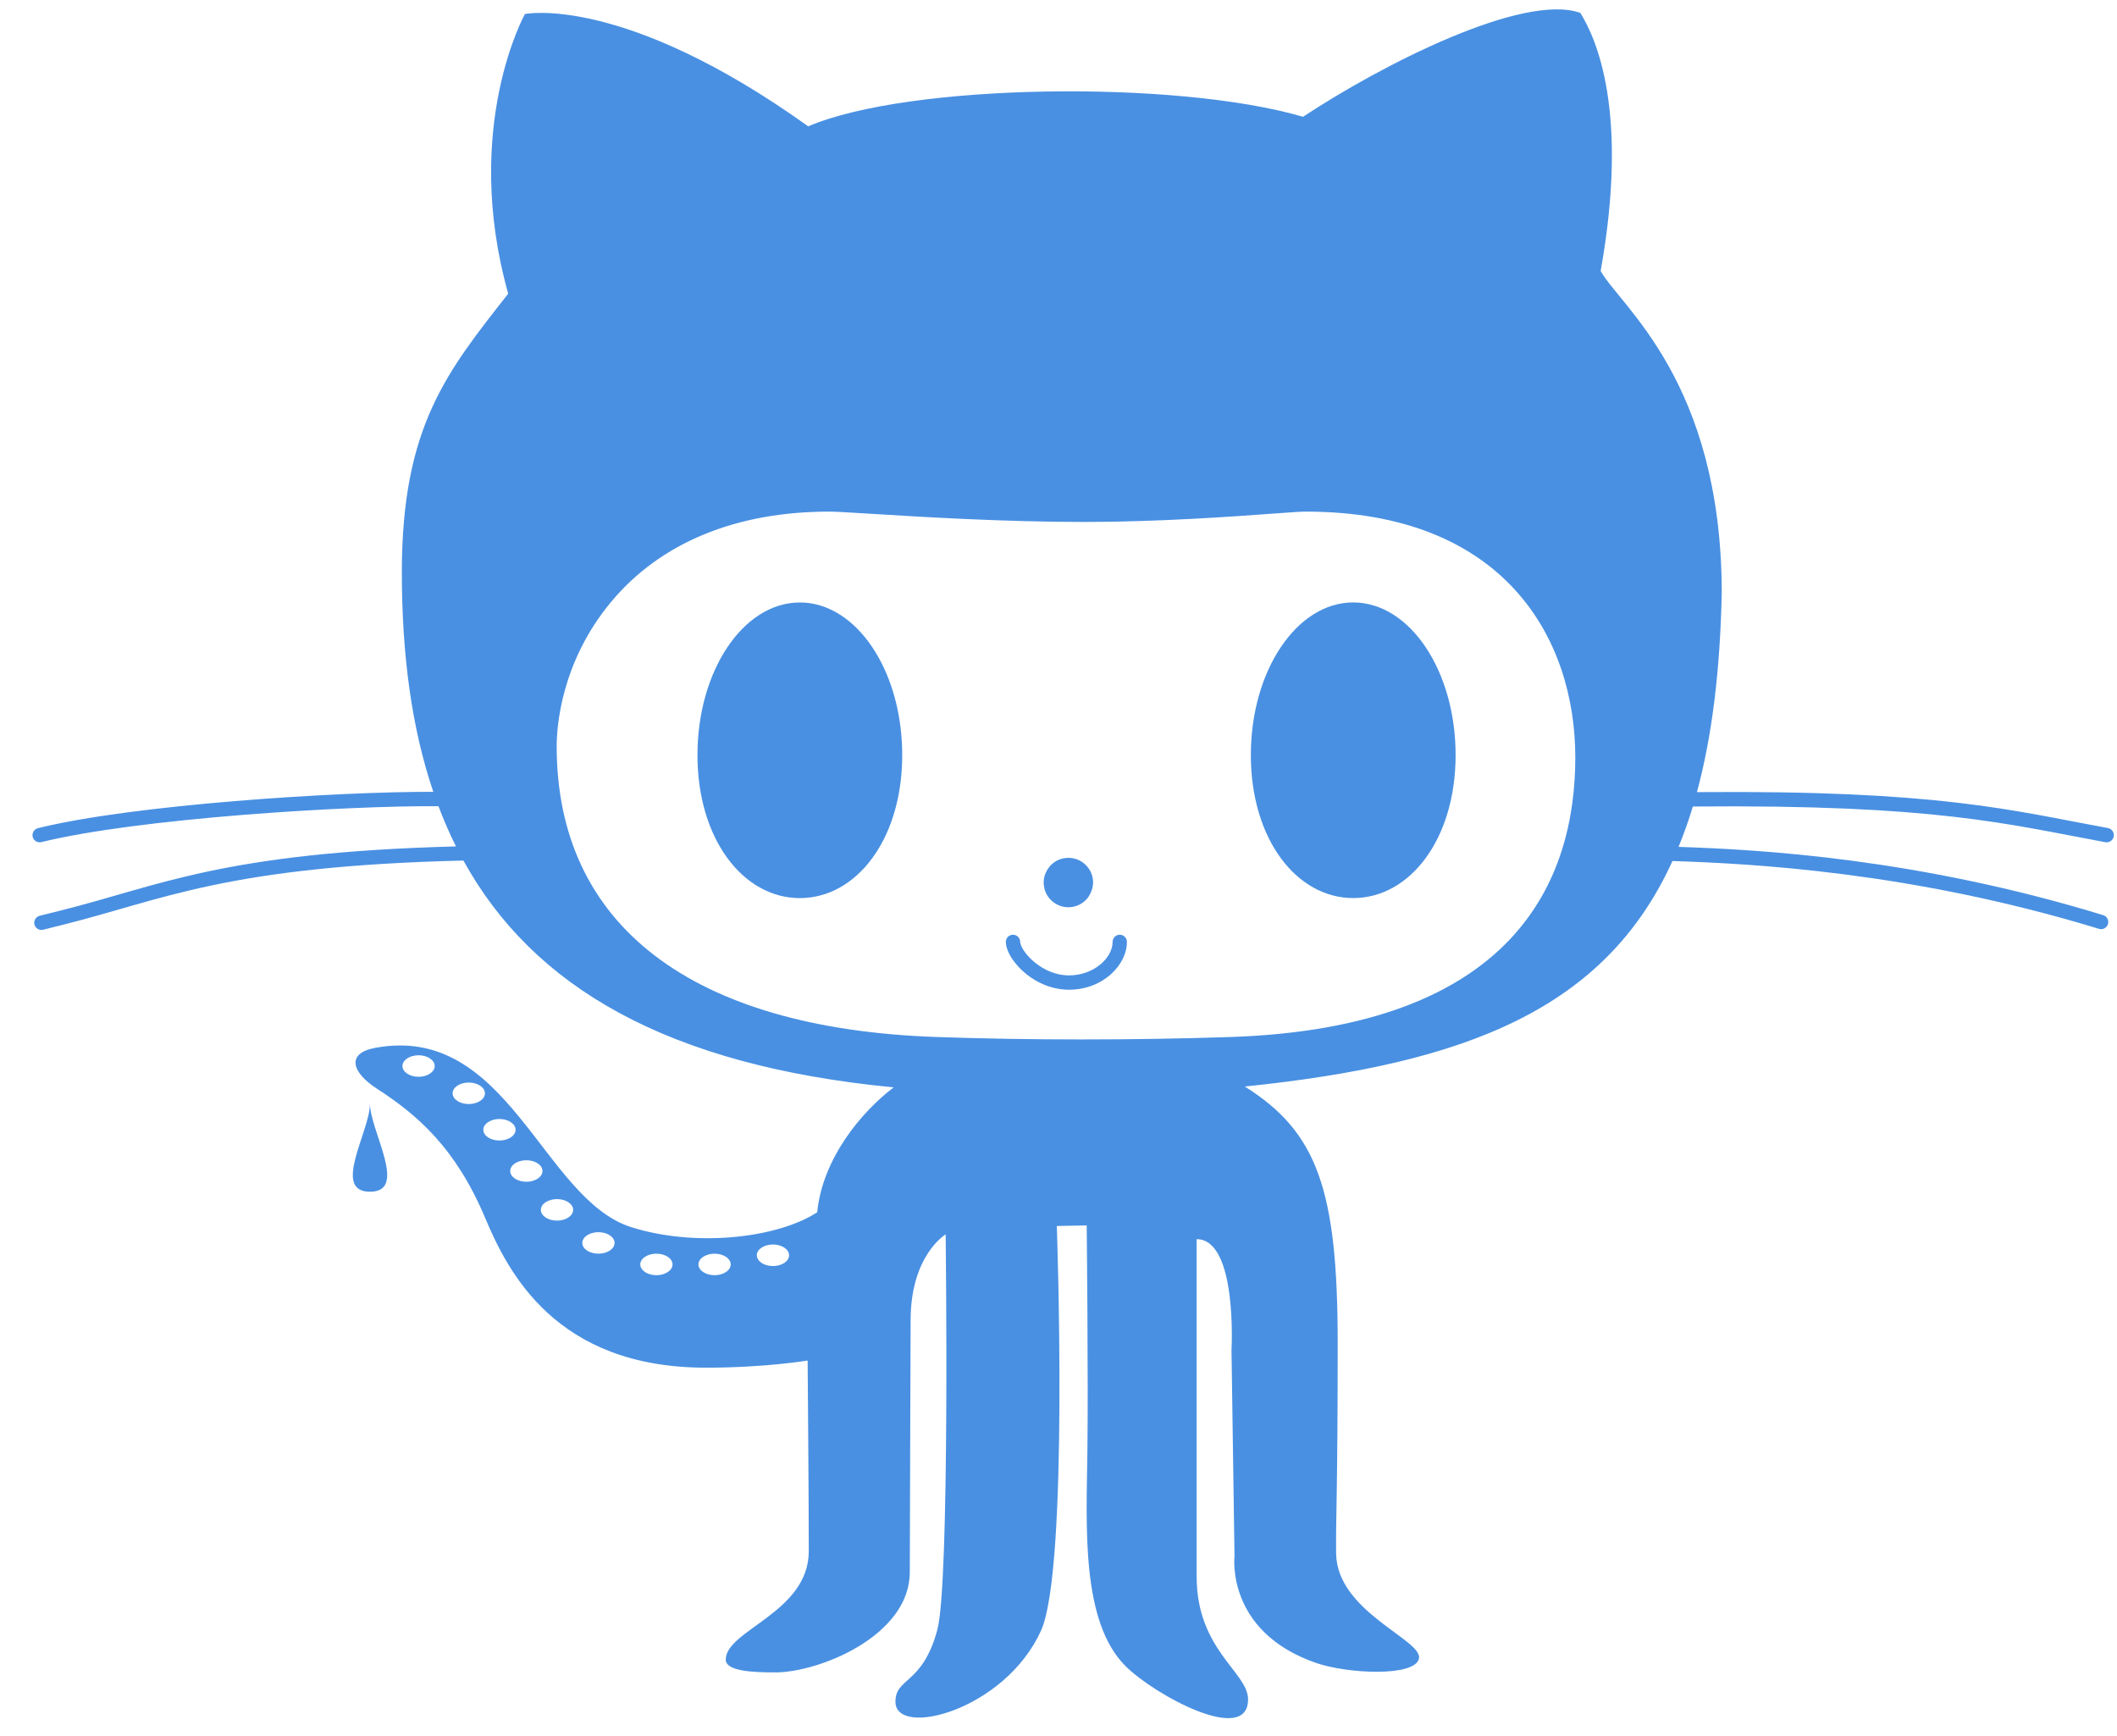
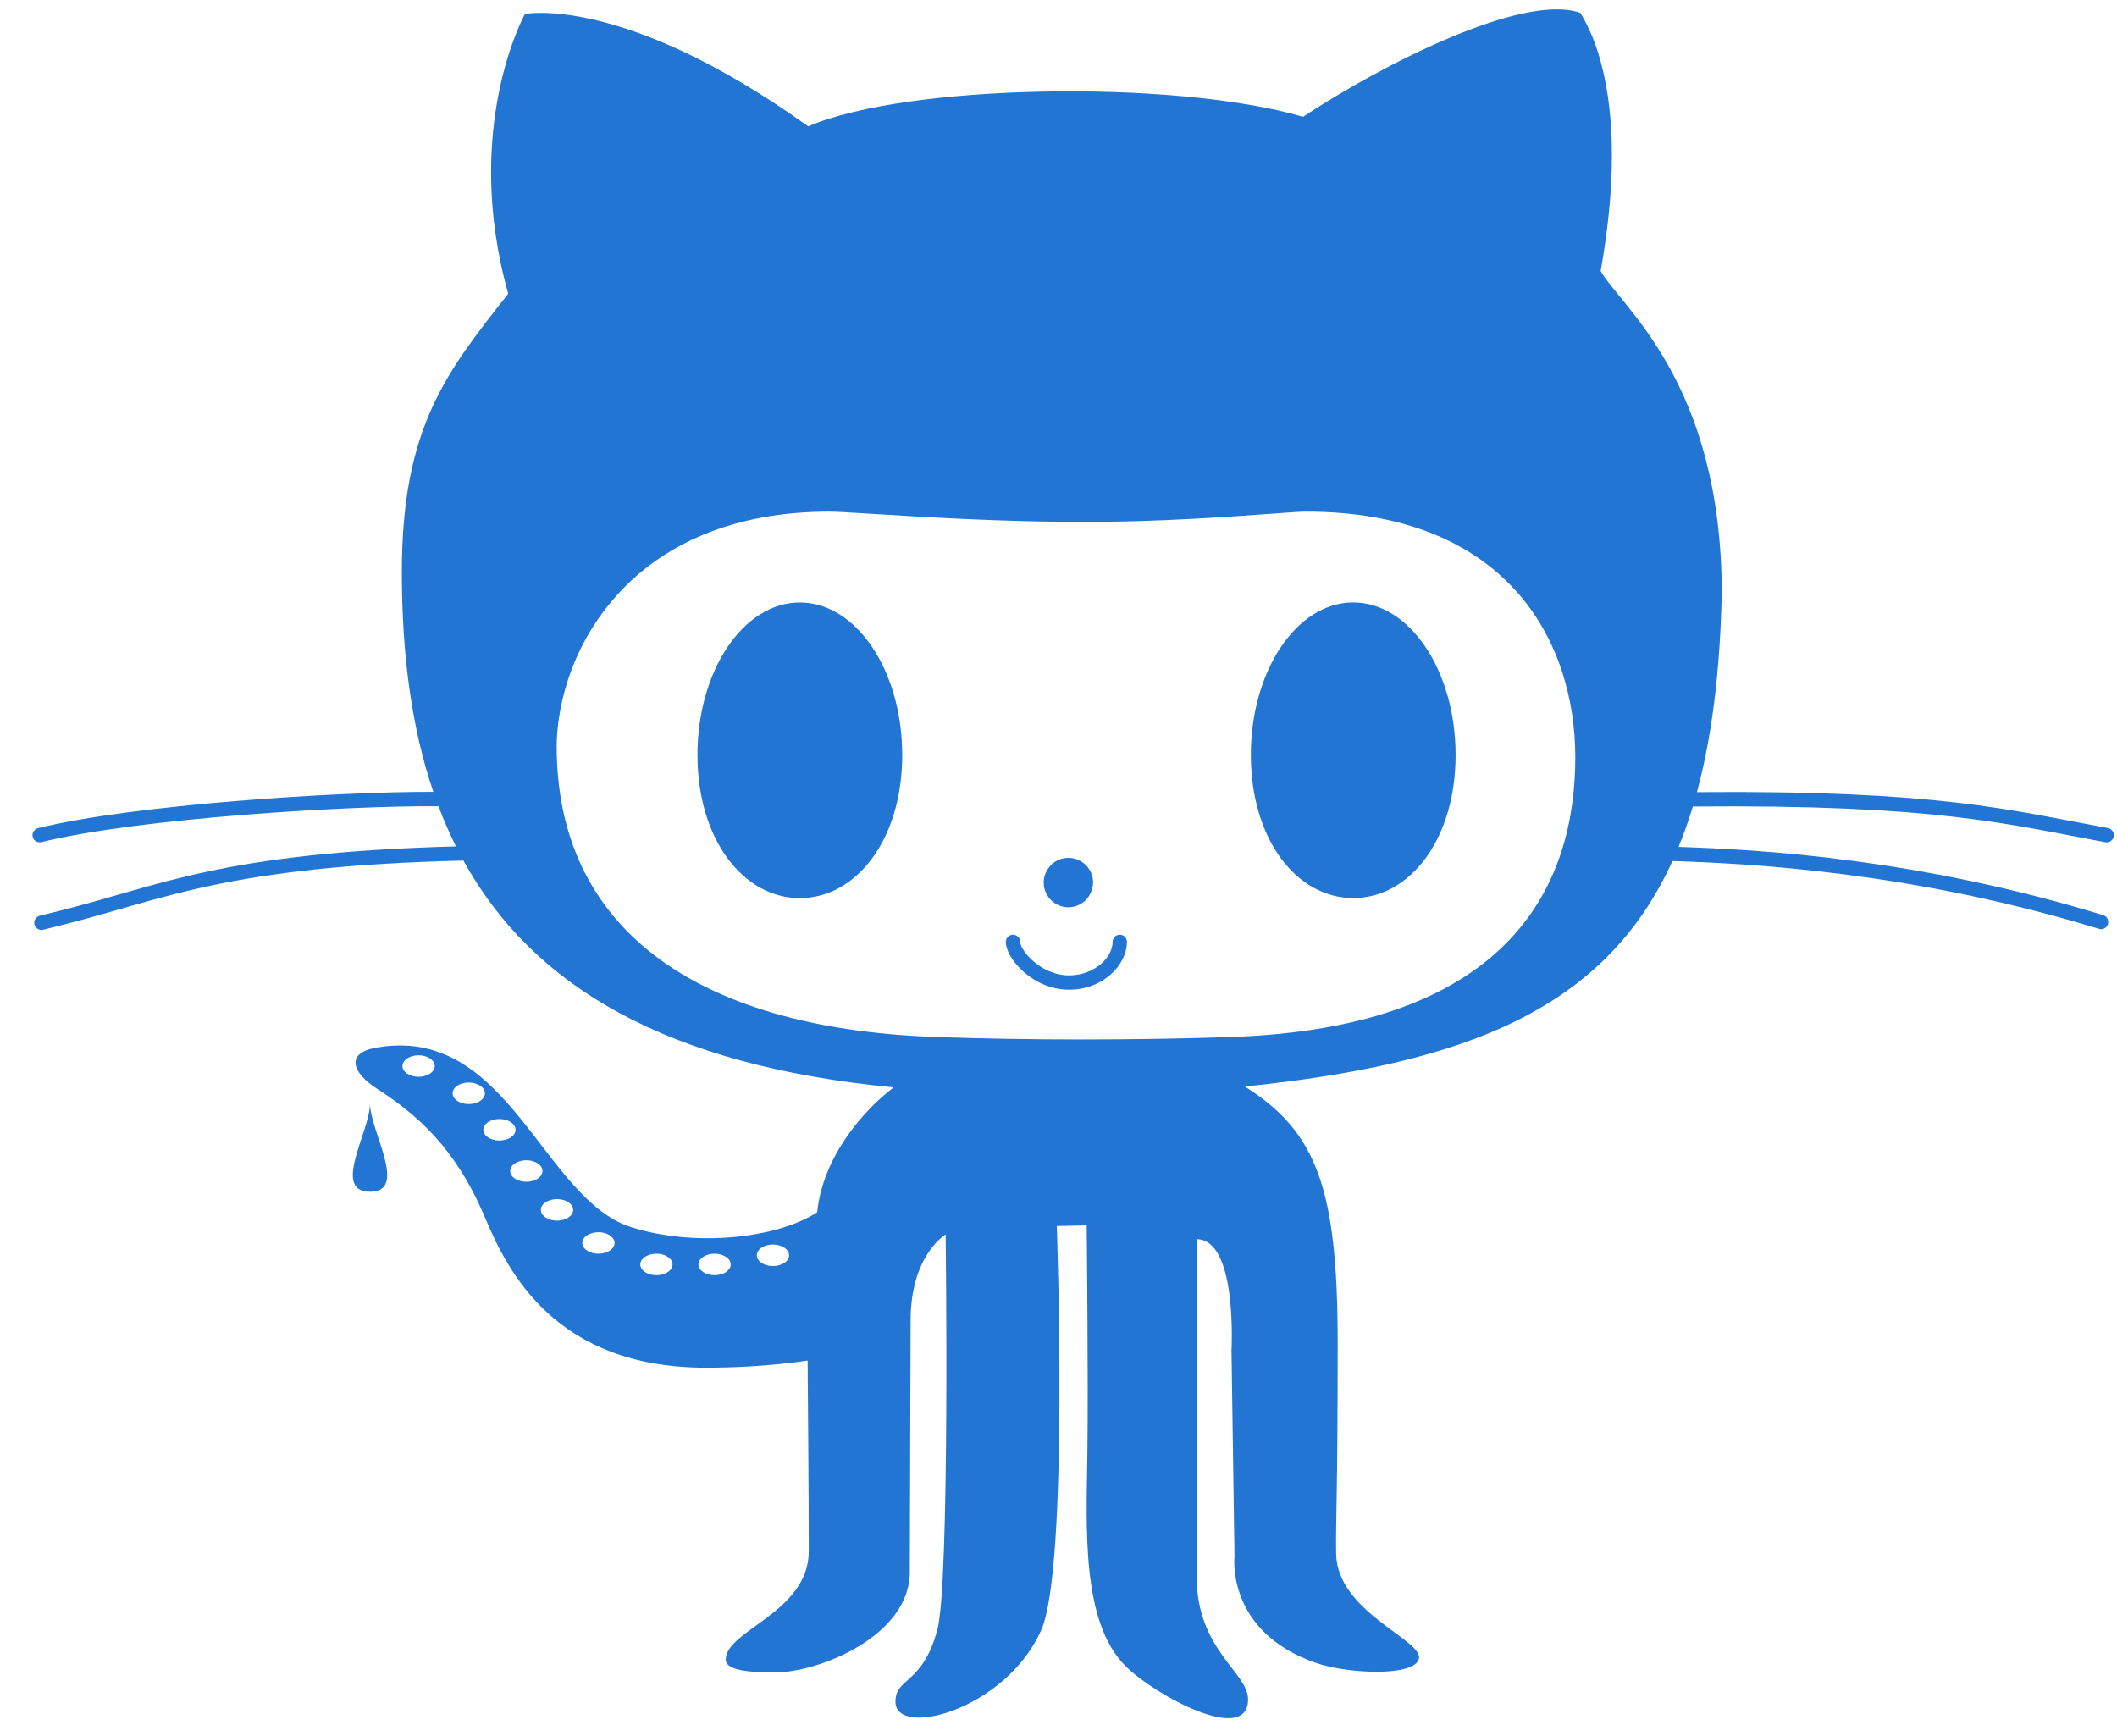
<svg xmlns="http://www.w3.org/2000/svg" width="50px" height="41px" viewBox="0 0 50 41" version="1.1">
  <defs />
  <g id="Page-1" stroke="none" stroke-width="1" fill="none" fill-rule="evenodd">
-     <g id="github_small" fill="#4990E2">
+     <g id="github_small" fill="#2275D3">
      <g id="Group">
        <path d="M49.725,19.891 C49.735,19.892 49.747,19.893 49.757,19.893 C49.836,19.893 49.908,19.836 49.923,19.755 C49.94,19.663 49.879,19.575 49.787,19.557 C47.476,19.131 45.785,18.66 40.079,18.708 C40.435,17.392 40.627,15.836 40.665,13.993 C40.656,8.997 38.264,7.23 37.805,6.4 C38.482,2.617 37.692,0.895 37.325,0.305 C35.97,-0.178 32.611,1.544 30.776,2.758 C27.783,1.883 21.46,1.968 19.089,2.984 C14.713,-0.149 12.398,0.331 12.398,0.331 C12.398,0.331 10.902,3.012 12.003,6.936 C10.564,8.771 9.491,10.07 9.491,13.511 C9.491,15.45 9.719,17.186 10.234,18.701 C7.944,18.695 3.144,19.004 0.896,19.559 C0.806,19.582 0.75,19.674 0.772,19.765 C0.791,19.842 0.861,19.893 0.936,19.893 C0.95,19.893 0.964,19.892 0.977,19.889 C3.245,19.328 8.206,19.023 10.356,19.041 C10.479,19.367 10.617,19.684 10.769,19.99 C5.242,20.136 3.751,20.926 1.431,21.505 C1.263,21.548 1.098,21.588 0.938,21.628 C0.847,21.651 0.791,21.743 0.813,21.834 C0.833,21.91 0.901,21.962 0.978,21.962 C0.992,21.962 1.005,21.961 1.019,21.958 C1.179,21.917 1.344,21.876 1.513,21.834 C3.841,21.252 5.351,20.458 10.945,20.324 C12.589,23.309 15.76,25.167 21.107,25.681 C20.344,26.26 19.427,27.36 19.301,28.631 C18.341,29.252 16.411,29.457 14.911,28.983 C12.808,28.32 12.003,24.156 8.855,24.749 C8.173,24.878 8.308,25.327 8.898,25.709 C9.857,26.33 10.761,27.107 11.457,28.761 C11.993,30.031 13.117,32.301 16.674,32.301 C18.086,32.301 19.075,32.132 19.075,32.132 C19.075,32.132 19.102,35.373 19.102,36.634 C19.102,38.087 17.141,38.497 17.141,39.196 C17.141,39.472 17.79,39.498 18.312,39.498 C19.343,39.498 21.488,38.638 21.488,37.127 C21.488,35.927 21.507,31.891 21.507,31.185 C21.507,29.642 22.335,29.153 22.335,29.153 C22.335,29.153 22.438,37.392 22.137,38.497 C21.785,39.795 21.149,39.611 21.149,40.191 C21.149,41.052 23.732,40.402 24.588,38.51 C25.249,37.038 24.96,28.955 24.96,28.955 L25.666,28.941 C25.666,28.941 25.706,32.641 25.682,34.332 C25.657,36.084 25.538,38.299 26.578,39.344 C27.262,40.03 29.477,41.235 29.477,40.134 C29.477,39.494 28.263,38.968 28.263,37.235 L28.263,29.266 C29.232,29.266 29.086,31.886 29.086,31.886 L29.157,36.755 C29.157,36.755 28.944,38.529 31.076,39.272 C31.828,39.535 33.438,39.607 33.514,39.165 C33.59,38.722 31.575,38.064 31.557,36.69 C31.546,35.852 31.594,35.363 31.594,31.722 C31.594,28.08 31.105,26.734 29.401,25.661 C34.66,25.12 37.914,23.82 39.501,20.335 C41.323,20.395 45.14,20.581 49.575,21.937 C49.591,21.943 49.608,21.945 49.625,21.945 C49.697,21.945 49.764,21.898 49.786,21.825 C49.813,21.735 49.764,21.64 49.673,21.613 C45.299,20.275 41.599,20.066 39.645,20.001 C39.769,19.698 39.882,19.381 39.982,19.048 C45.721,18.995 47.416,19.464 49.725,19.891 L49.725,19.891 Z M9.886,25.431 C9.675,25.431 9.505,25.317 9.505,25.177 C9.505,25.037 9.675,24.923 9.886,24.923 C10.096,24.923 10.267,25.037 10.267,25.177 C10.267,25.317 10.096,25.431 9.886,25.431 L9.886,25.431 Z M11.071,26.075 C10.861,26.075 10.69,25.962 10.69,25.821 C10.69,25.681 10.861,25.567 11.071,25.567 C11.282,25.567 11.453,25.681 11.453,25.821 C11.453,25.962 11.282,26.075 11.071,26.075 L11.071,26.075 Z M11.415,26.682 C11.415,26.542 11.585,26.428 11.796,26.428 C12.006,26.428 12.177,26.542 12.177,26.682 C12.177,26.823 12.006,26.936 11.796,26.936 C11.585,26.936 11.415,26.823 11.415,26.682 L11.415,26.682 Z M12.431,27.91 C12.221,27.91 12.05,27.797 12.05,27.656 C12.05,27.516 12.221,27.402 12.431,27.402 C12.642,27.402 12.812,27.516 12.812,27.656 C12.812,27.797 12.642,27.91 12.431,27.91 L12.431,27.91 Z M13.156,28.828 C12.945,28.828 12.774,28.714 12.774,28.574 C12.774,28.433 12.945,28.32 13.156,28.32 C13.366,28.32 13.537,28.434 13.537,28.574 C13.537,28.714 13.366,28.828 13.156,28.828 L13.156,28.828 Z M14.134,29.609 C13.924,29.609 13.753,29.495 13.753,29.355 C13.753,29.215 13.924,29.101 14.134,29.101 C14.345,29.101 14.515,29.215 14.515,29.355 C14.515,29.495 14.345,29.609 14.134,29.609 L14.134,29.609 Z M15.503,30.117 C15.293,30.117 15.122,30.003 15.122,29.863 C15.122,29.723 15.293,29.609 15.503,29.609 C15.714,29.609 15.884,29.723 15.884,29.863 C15.884,30.003 15.714,30.117 15.503,30.117 L15.503,30.117 Z M16.877,30.117 C16.667,30.117 16.496,30.003 16.496,29.863 C16.496,29.723 16.667,29.609 16.877,29.609 C17.088,29.609 17.258,29.723 17.258,29.863 C17.258,30.003 17.088,30.117 16.877,30.117 L16.877,30.117 Z M18.256,29.901 C18.045,29.901 17.875,29.787 17.875,29.646 C17.875,29.506 18.045,29.392 18.256,29.392 C18.466,29.392 18.637,29.506 18.637,29.646 C18.637,29.787 18.466,29.901 18.256,29.901 L18.256,29.901 Z M29.05,24.492 C27.913,24.53 26.734,24.549 25.547,24.549 C24.348,24.549 23.191,24.529 22.107,24.491 C16.33,24.288 13.148,21.85 13.148,17.626 C13.148,17.187 13.241,15.645 14.436,14.212 C15.598,12.819 17.378,12.083 19.584,12.083 C19.734,12.083 20.003,12.099 20.549,12.133 C21.719,12.206 23.677,12.327 25.615,12.327 C27.371,12.327 29.146,12.198 30.1,12.128 C30.547,12.095 30.726,12.083 30.841,12.083 C35.534,12.083 37.206,15.081 37.206,17.887 C37.206,20.778 35.791,24.271 29.05,24.492 L29.05,24.492 Z" id="Shape" />
        <path d="M8.738,28.146 C9.647,28.146 8.753,26.735 8.738,26.075 C8.734,26.718 7.829,28.146 8.738,28.146 L8.738,28.146 Z" id="Shape" />
        <path d="M26.447,22.076 C26.353,22.076 26.278,22.152 26.278,22.246 C26.278,22.619 25.839,23.036 25.252,23.036 C25.167,23.036 25.086,23.027 25.008,23.01 C24.813,22.968 24.641,22.88 24.5,22.776 C24.472,22.756 24.445,22.734 24.419,22.713 C24.343,22.647 24.278,22.579 24.227,22.514 C24.142,22.405 24.095,22.305 24.095,22.246 C24.095,22.152 24.019,22.076 23.925,22.076 C23.832,22.076 23.756,22.152 23.756,22.246 C23.756,22.294 23.766,22.348 23.785,22.405 C23.813,22.491 23.862,22.585 23.929,22.679 C23.996,22.773 24.08,22.867 24.18,22.955 C24.28,23.043 24.395,23.124 24.522,23.191 C24.681,23.274 24.86,23.336 25.054,23.362 C25.119,23.37 25.185,23.375 25.252,23.375 C25.604,23.375 25.909,23.261 26.141,23.088 C26.174,23.063 26.206,23.038 26.236,23.011 C26.296,22.957 26.35,22.899 26.397,22.838 C26.514,22.685 26.588,22.515 26.61,22.346 C26.614,22.313 26.616,22.279 26.616,22.246 C26.616,22.152 26.541,22.076 26.447,22.076 L26.447,22.076 Z" id="Shape" />
        <path d="M24.749,21.17 C24.791,21.232 24.845,21.285 24.907,21.327 C24.93,21.343 24.955,21.357 24.98,21.369 C25.031,21.394 25.086,21.411 25.144,21.42 C25.173,21.425 25.203,21.427 25.233,21.427 C25.354,21.427 25.466,21.39 25.559,21.327 C25.598,21.301 25.634,21.27 25.665,21.236 C25.709,21.188 25.741,21.13 25.767,21.07 C25.797,20.999 25.817,20.924 25.817,20.843 C25.817,20.521 25.555,20.26 25.233,20.26 C25.072,20.26 24.926,20.325 24.821,20.431 C24.816,20.436 24.812,20.441 24.808,20.446 C24.778,20.478 24.753,20.514 24.73,20.552 C24.699,20.606 24.674,20.663 24.662,20.726 C24.654,20.764 24.65,20.803 24.65,20.843 C24.65,20.884 24.654,20.923 24.662,20.961 C24.677,21.037 24.707,21.108 24.749,21.17 L24.749,21.17 Z" id="Shape" />
        <path d="M20.429,15.051 C20.31,14.905 20.181,14.774 20.044,14.664 C19.907,14.553 19.762,14.461 19.61,14.391 C19.459,14.32 19.301,14.272 19.138,14.247 C19.057,14.235 18.974,14.229 18.891,14.229 C17.555,14.229 16.473,15.842 16.473,17.832 C16.473,19.823 17.555,21.211 18.891,21.211 C18.974,21.211 19.057,21.205 19.138,21.195 C19.301,21.173 19.459,21.131 19.61,21.07 C19.762,21.008 19.907,20.927 20.044,20.828 C20.181,20.729 20.31,20.613 20.429,20.48 C20.549,20.346 20.658,20.197 20.757,20.033 C21.102,19.459 21.309,18.703 21.309,17.832 C21.309,16.962 21.102,16.163 20.757,15.54 C20.658,15.362 20.549,15.198 20.429,15.051 L20.429,15.051 Z" id="Shape" />
        <path d="M31.961,14.228 C30.625,14.228 29.543,15.842 29.543,17.832 C29.543,19.823 30.625,21.21 31.961,21.21 C33.297,21.21 34.379,19.823 34.379,17.832 C34.379,15.842 33.297,14.228 31.961,14.228 L31.961,14.228 Z" id="Shape" />
      </g>
    </g>
  </g>
</svg>
